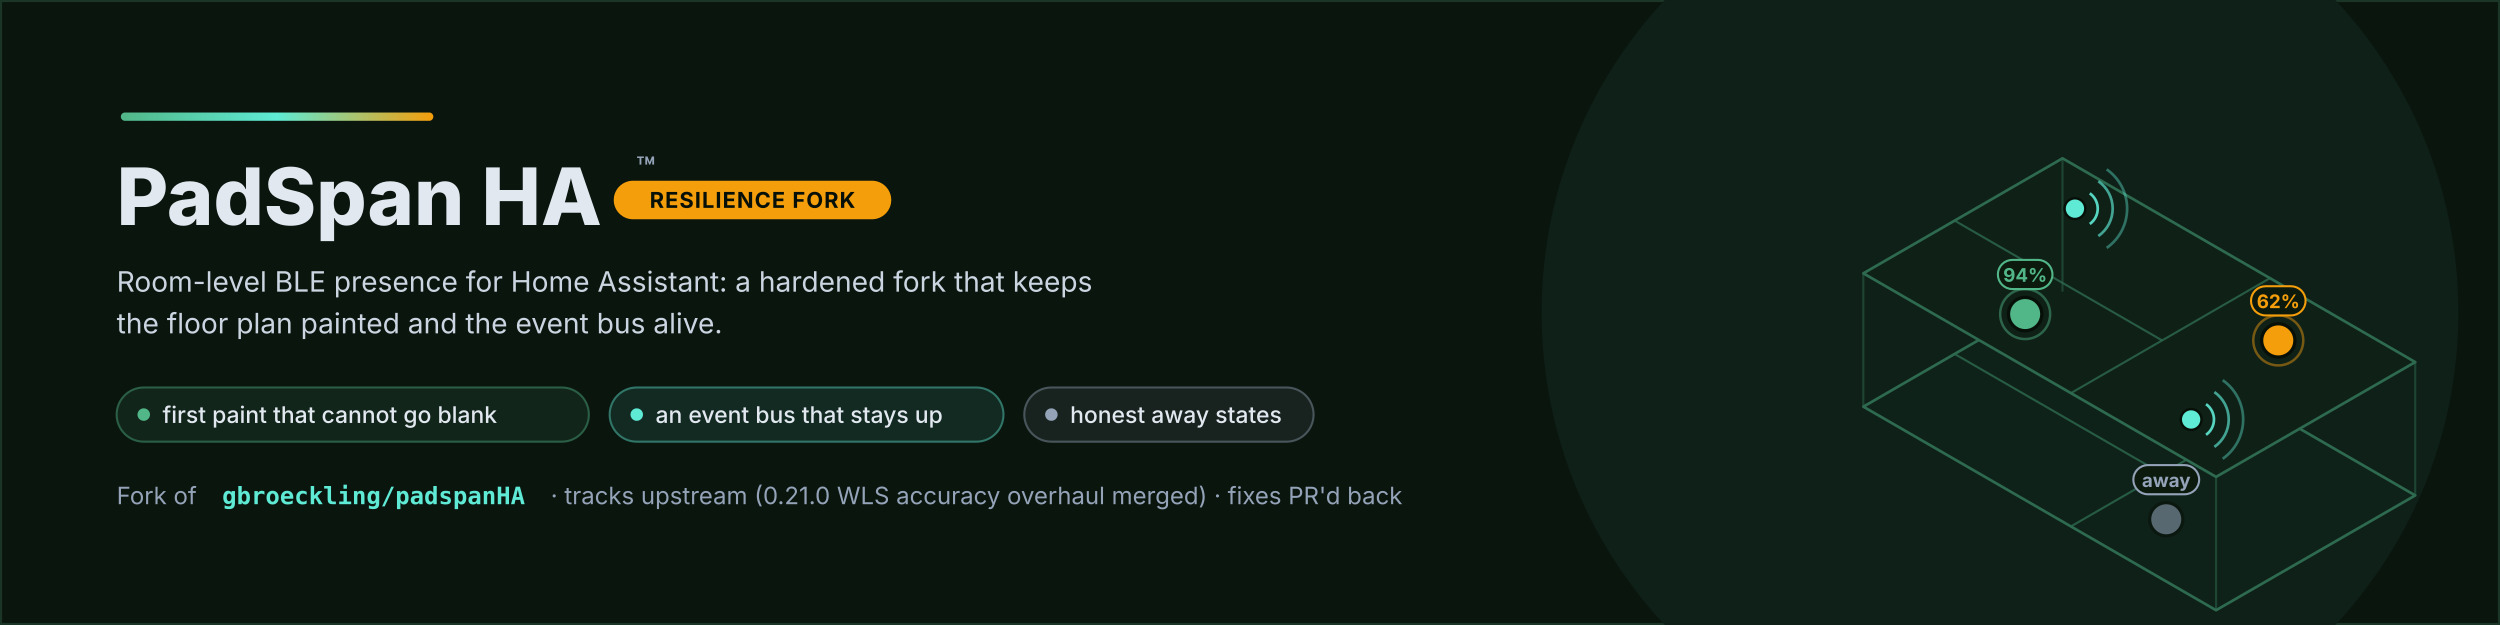
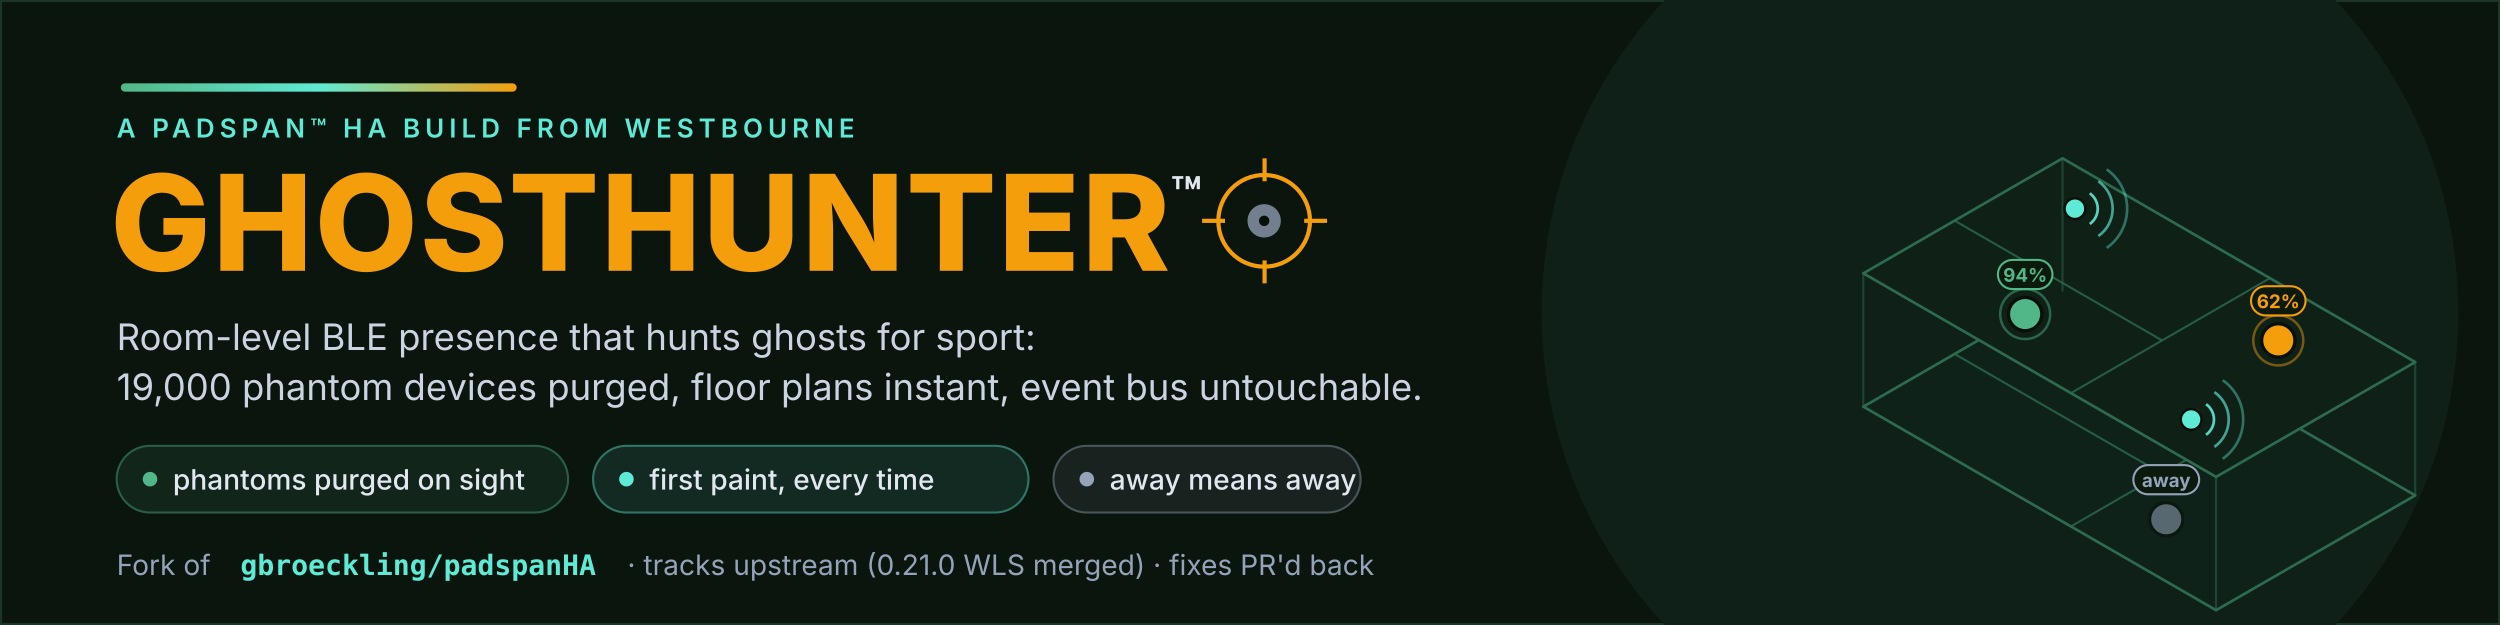
<svg xmlns="http://www.w3.org/2000/svg" width="1200" height="300" viewBox="0 0 1200 300" font-family="Inter, 'Helvetica Neue', Arial, sans-serif">
  <defs>
    <linearGradient id="padspan" x1="0" y1="0" x2="1" y2="0">
      <stop offset="0" stop-color="#52b788" />
      <stop offset="0.5" stop-color="#5eead4" />
      <stop offset="1" stop-color="#f59e0b" />
    </linearGradient>
    <marker id="aTxt" viewBox="0 0 10 10" refX="8.5" refY="5" markerWidth="6.5" markerHeight="6.5" orient="auto-start-reverse">
      <path d="M0,1 L9,5 L0,9 z" fill="#e2e8f0" />
    </marker>
    <marker id="aGrn" viewBox="0 0 10 10" refX="8.5" refY="5" markerWidth="6.5" markerHeight="6.5" orient="auto-start-reverse">
      <path d="M0,1 L9,5 L0,9 z" fill="#52b788" />
    </marker>
    <marker id="aTeal" viewBox="0 0 10 10" refX="8.5" refY="5" markerWidth="6.5" markerHeight="6.5" orient="auto-start-reverse">
      <path d="M0,1 L9,5 L0,9 z" fill="#5eead4" />
    </marker>
    <marker id="aAmb" viewBox="0 0 10 10" refX="8.5" refY="5" markerWidth="6.5" markerHeight="6.5" orient="auto-start-reverse">
      <path d="M0,1 L9,5 L0,9 z" fill="#f59e0b" />
    </marker>
    <marker id="aRed" viewBox="0 0 10 10" refX="8.5" refY="5" markerWidth="6.5" markerHeight="6.5" orient="auto-start-reverse">
      <path d="M0,1 L9,5 L0,9 z" fill="#f87171" />
    </marker>
    <marker id="aMut" viewBox="0 0 10 10" refX="8.5" refY="5" markerWidth="6.5" markerHeight="6.5" orient="auto-start-reverse">
      <path d="M0,1 L9,5 L0,9 z" fill="#94a3b8" />
    </marker>
  </defs>
  <rect width="1200" height="300" fill="#0a150e" />
  <rect x="0.5" y="0.5" width="1199" height="299" fill="none" stroke="#1b3526" stroke-width="1" />
  <circle cx="960" cy="150" r="220" fill="#0e2018" />
-   <rect x="58" y="54" width="150" height="4" rx="2.0" fill="url(#padspan)" />
-   <text x="56" y="108" font-family="Inter, 'Helvetica Neue', Arial, sans-serif" font-size="38" font-weight="800" fill="#e2e8f0" text-anchor="start">PadSpan HA</text>
-   <text x="305.2" y="86" font-family="Inter, 'Helvetica Neue', Arial, sans-serif" font-size="15" font-weight="600" fill="#94a3b8" text-anchor="start">™</text>
-   <rect x="294.6" y="86.75" width="133.2" height="18.5" rx="9.25" ry="9.25" fill="#f59e0b" />
-   <text x="361.2" y="99.78" font-family="Inter, 'Helvetica Neue', Arial, sans-serif" font-size="10.5" font-weight="700" fill="#071008" text-anchor="middle" letter-spacing="0.5">RESILIENCE FORK</text>
-   <text x="56" y="140" font-family="Inter, 'Helvetica Neue', Arial, sans-serif" font-size="13.5" font-weight="400" fill="#cbd5e1" text-anchor="start">Room-level BLE presence for Home Assistant: a hardened fork that keeps</text>
-   <text x="56" y="160" font-family="Inter, 'Helvetica Neue', Arial, sans-serif" font-size="13.5" font-weight="400" fill="#cbd5e1" text-anchor="start">the floor plan painted and the event bus alive.</text>
-   <rect x="56" y="186" width="226.64" height="26" rx="13" ry="13" fill="#11251a" stroke="#2a5e45" stroke-width="1" />
-   <circle cx="69" cy="199" r="3" fill="#52b788" />
-   <text x="78" y="203" font-family="Inter, 'Helvetica Neue', Arial, sans-serif" font-size="11" font-weight="500" fill="#e2e8f0" text-anchor="start">first paint that cannot go blank</text>
-   <rect x="292.64" y="186" width="189.02" height="26" rx="13" ry="13" fill="#122a22" stroke="#307567" stroke-width="1" />
-   <circle cx="305.64" cy="199" r="3" fill="#5eead4" />
-   <text x="314.64" y="203" font-family="Inter, 'Helvetica Neue', Arial, sans-serif" font-size="11" font-weight="500" fill="#e2e8f0" text-anchor="start">an event bus that stays up</text>
-   <rect x="491.66" y="186" width="138.86" height="26" rx="13" ry="13" fill="#18231f" stroke="#48555a" stroke-width="1" />
-   <circle cx="504.66" cy="199" r="3" fill="#94a3b8" />
-   <text x="513.66" y="203" font-family="Inter, 'Helvetica Neue', Arial, sans-serif" font-size="11" font-weight="500" fill="#e2e8f0" text-anchor="start">honest away states</text>
-   <text x="56" y="242" font-family="Inter, 'Helvetica Neue', Arial, sans-serif" font-size="11.5" font-weight="400" fill="#94a3b8" text-anchor="start">Fork of</text>
-   <text x="106.62" y="242" font-family="ui-monospace, Menlo, Consolas, monospace" font-size="11.5" font-weight="600" fill="#5eead4" text-anchor="start">gbroeckling/padspanHA</text>
-   <text x="264.35" y="242" font-family="Inter, 'Helvetica Neue', Arial, sans-serif" font-size="11.5" font-weight="400" fill="#94a3b8" text-anchor="start">· tracks upstream (0.21.0 WLS accuracy overhaul merged) · fixes PR'd back</text>
+   <rect x="58" y="40" width="190" height="4" rx="2.0" fill="url(#padspan)" />
+   <text x="56" y="66" font-family="Inter, 'Helvetica Neue', Arial, sans-serif" font-size="12.5" font-weight="600" fill="#5eead4" text-anchor="start" letter-spacing="2.4">A PADSPAN™ HA BUILD FROM WESTBOURNE</text>
+   <text x="53" y="130" font-family="Inter, 'Helvetica Neue', Arial, sans-serif" font-size="64" font-weight="800" fill="#f59e0b" letter-spacing="1">GHOSTHUNTER<tspan font-size="24" font-weight="700" dy="-28" fill="#e2e8f0">™</tspan>
+   </text>
+   <circle cx="606.8" cy="106" r="22" fill="none" stroke="#f59e0b" stroke-width="2" />
+   <line x1="588" y1="106" x2="577" y2="106" stroke="#f59e0b" stroke-width="2" />
+   <line x1="626" y1="106" x2="637" y2="106" stroke="#f59e0b" stroke-width="2" />
+   <line x1="607" y1="87" x2="607" y2="76" stroke="#f59e0b" stroke-width="2" />
+   <line x1="607" y1="125" x2="607" y2="136" stroke="#f59e0b" stroke-width="2" />
+   <circle cx="606.8" cy="106" r="8" fill="#94a3b8" opacity="0.75" />
+   <circle cx="606.8" cy="106" r="2.5" fill="#071008" />
+   <text x="56" y="168" font-family="Inter, 'Helvetica Neue', Arial, sans-serif" font-size="17.5" font-weight="400" fill="#cbd5e1" text-anchor="start">Room-level BLE presence that hunts ghosts for sport:</text>
+   <text x="56" y="192" font-family="Inter, 'Helvetica Neue', Arial, sans-serif" font-size="17.5" font-weight="400" fill="#cbd5e1" text-anchor="start">19,000 phantom devices purged, floor plans instant, event bus untouchable.</text>
+   <rect x="56" y="214" width="216.68" height="32" rx="16" ry="16" fill="#11251a" stroke="#2a5e45" stroke-width="1" />
+   <circle cx="72" cy="230" r="3.5" fill="#52b788" />
+   <text x="83" y="235" font-family="Inter, 'Helvetica Neue', Arial, sans-serif" font-size="13.5" font-weight="500" fill="#e2e8f0" text-anchor="start">phantoms purged on sight</text>
+   <rect x="284.68" y="214" width="208.985" height="32" rx="16" ry="16" fill="#122a22" stroke="#307567" stroke-width="1" />
+   <circle cx="300.68" cy="230" r="3.5" fill="#5eead4" />
+   <text x="311.68" y="235" font-family="Inter, 'Helvetica Neue', Arial, sans-serif" font-size="13.5" font-weight="500" fill="#e2e8f0" text-anchor="start">first paint, every time</text>
+   <rect x="505.665" y="214" width="147.425" height="32" rx="16" ry="16" fill="#18231f" stroke="#48555a" stroke-width="1" />
+   <circle cx="521.665" cy="230" r="3.5" fill="#94a3b8" />
+   <text x="532.665" y="235" font-family="Inter, 'Helvetica Neue', Arial, sans-serif" font-size="13.5" font-weight="500" fill="#e2e8f0" text-anchor="start">away means away</text>
+   <text x="56" y="276" font-family="Inter, 'Helvetica Neue', Arial, sans-serif" font-size="13.5" font-weight="400" fill="#94a3b8" text-anchor="start">Fork of</text>
+   <text x="115.38" y="276" font-family="ui-monospace, Menlo, Consolas, monospace" font-size="13.5" font-weight="600" fill="#5eead4" text-anchor="start">gbroeckling/padspanHA</text>
+   <text x="301.15" y="276" font-family="Inter, 'Helvetica Neue', Arial, sans-serif" font-size="13.5" font-weight="400" fill="#94a3b8" text-anchor="start">· tracks upstream (0.21.0 WLS merged) · fixes PR'd back</text>
  <polygon points="990.0,140.0 1159.3,237.8 1063.7,292.9 894.4,195.2" fill="#0f221a" stroke="#2d6a4f" stroke-width="1.3" stroke-linejoin="round" />
  <line x1="938.2" y1="169.9" x2="1037.8" y2="227.4" stroke="#2d6a4f" stroke-width="1" opacity="0.8" />
  <line x1="1089.6" y1="197.5" x2="994.0" y2="252.7" stroke="#2d6a4f" stroke-width="1" opacity="0.8" />
  <polygon points="990.0,76.0 1159.3,173.8 1063.7,228.9 894.4,131.2" fill="#0f2017" stroke="#2d6a4f" stroke-width="1.3" stroke-linejoin="round" />
  <line x1="938.2" y1="105.9" x2="1037.8" y2="163.4" stroke="#2d6a4f" stroke-width="1" opacity="0.8" />
  <line x1="1089.6" y1="133.5" x2="994.0" y2="188.7" stroke="#2d6a4f" stroke-width="1" opacity="0.8" />
  <line x1="990.0" y1="76.0" x2="990.0" y2="140.0" stroke="#2d6a4f" stroke-width="1" opacity="0.5" />
  <line x1="1159.3" y1="173.8" x2="1159.3" y2="237.8" stroke="#2d6a4f" stroke-width="1" opacity="0.5" />
  <line x1="1063.7" y1="228.9" x2="1063.7" y2="292.9" stroke="#2d6a4f" stroke-width="1" opacity="0.5" />
  <line x1="894.4" y1="131.2" x2="894.4" y2="195.2" stroke="#2d6a4f" stroke-width="1" opacity="0.5" />
  <circle cx="995.975" cy="100.15" r="5" fill="#5eead4" stroke="#071008" stroke-width="1.2" />
  <path d="M1003.1,92.8 A9,9 0 0 1 1003.1,107.5" fill="none" stroke="#5eead4" stroke-width="1.3" opacity="0.9" />
  <path d="M1007.2,87.0 A16,16 0 0 1 1007.2,113.3" fill="none" stroke="#5eead4" stroke-width="1.3" opacity="0.65" />
  <path d="M1011.2,81.3 A23,23 0 0 1 1011.2,119.0" fill="none" stroke="#5eead4" stroke-width="1.3" opacity="0.4" />
  <circle cx="1051.746" cy="201.35" r="5" fill="#5eead4" stroke="#071008" stroke-width="1.2" />
  <path d="M1058.9,194.0 A9,9 0 0 1 1058.9,208.7" fill="none" stroke="#5eead4" stroke-width="1.3" opacity="0.9" />
  <path d="M1062.9,188.2 A16,16 0 0 1 1062.9,214.5" fill="none" stroke="#5eead4" stroke-width="1.3" opacity="0.65" />
  <path d="M1066.9,182.5 A23,23 0 0 1 1066.9,220.2" fill="none" stroke="#5eead4" stroke-width="1.3" opacity="0.4" />
  <circle cx="972.074" cy="150.75" r="12" fill="none" stroke="#52b788" stroke-width="1.2" opacity="0.45" />
  <circle cx="972.074" cy="150.75" r="8" fill="#52b788" stroke="#071008" stroke-width="1.6" opacity="1.0" />
  <rect x="958.974" y="124.75" width="26.2" height="14" rx="7" ry="7" fill="#0c1a0e" stroke="#52b788" stroke-width="1" />
  <text x="972.074" y="135.25" font-family="Inter, 'Helvetica Neue', Arial, sans-serif" font-size="9" font-weight="700" fill="#52b788" text-anchor="middle">94%</text>
  <circle cx="1093.574" cy="163.4" r="12" fill="none" stroke="#f59e0b" stroke-width="1.2" opacity="0.45" />
  <circle cx="1093.574" cy="163.4" r="8" fill="#f59e0b" stroke="#071008" stroke-width="1.6" opacity="1.0" />
  <rect x="1080.474" y="137.4" width="26.2" height="14" rx="7" ry="7" fill="#0c1a0e" stroke="#f59e0b" stroke-width="1" />
  <text x="1093.574" y="147.9" font-family="Inter, 'Helvetica Neue', Arial, sans-serif" font-size="9" font-weight="700" fill="#f59e0b" text-anchor="middle">62%</text>
  <circle cx="1039.795" cy="249.25" r="8" fill="#94a3b8" stroke="#071008" stroke-width="1.6" opacity="0.55" />
  <rect x="1023.995" y="223.25" width="31.6" height="14" rx="7" ry="7" fill="#0c1a0e" stroke="#94a3b8" stroke-width="1" />
  <text x="1039.795" y="233.75" font-family="Inter, 'Helvetica Neue', Arial, sans-serif" font-size="9" font-weight="700" fill="#94a3b8" text-anchor="middle">away</text>
</svg>
